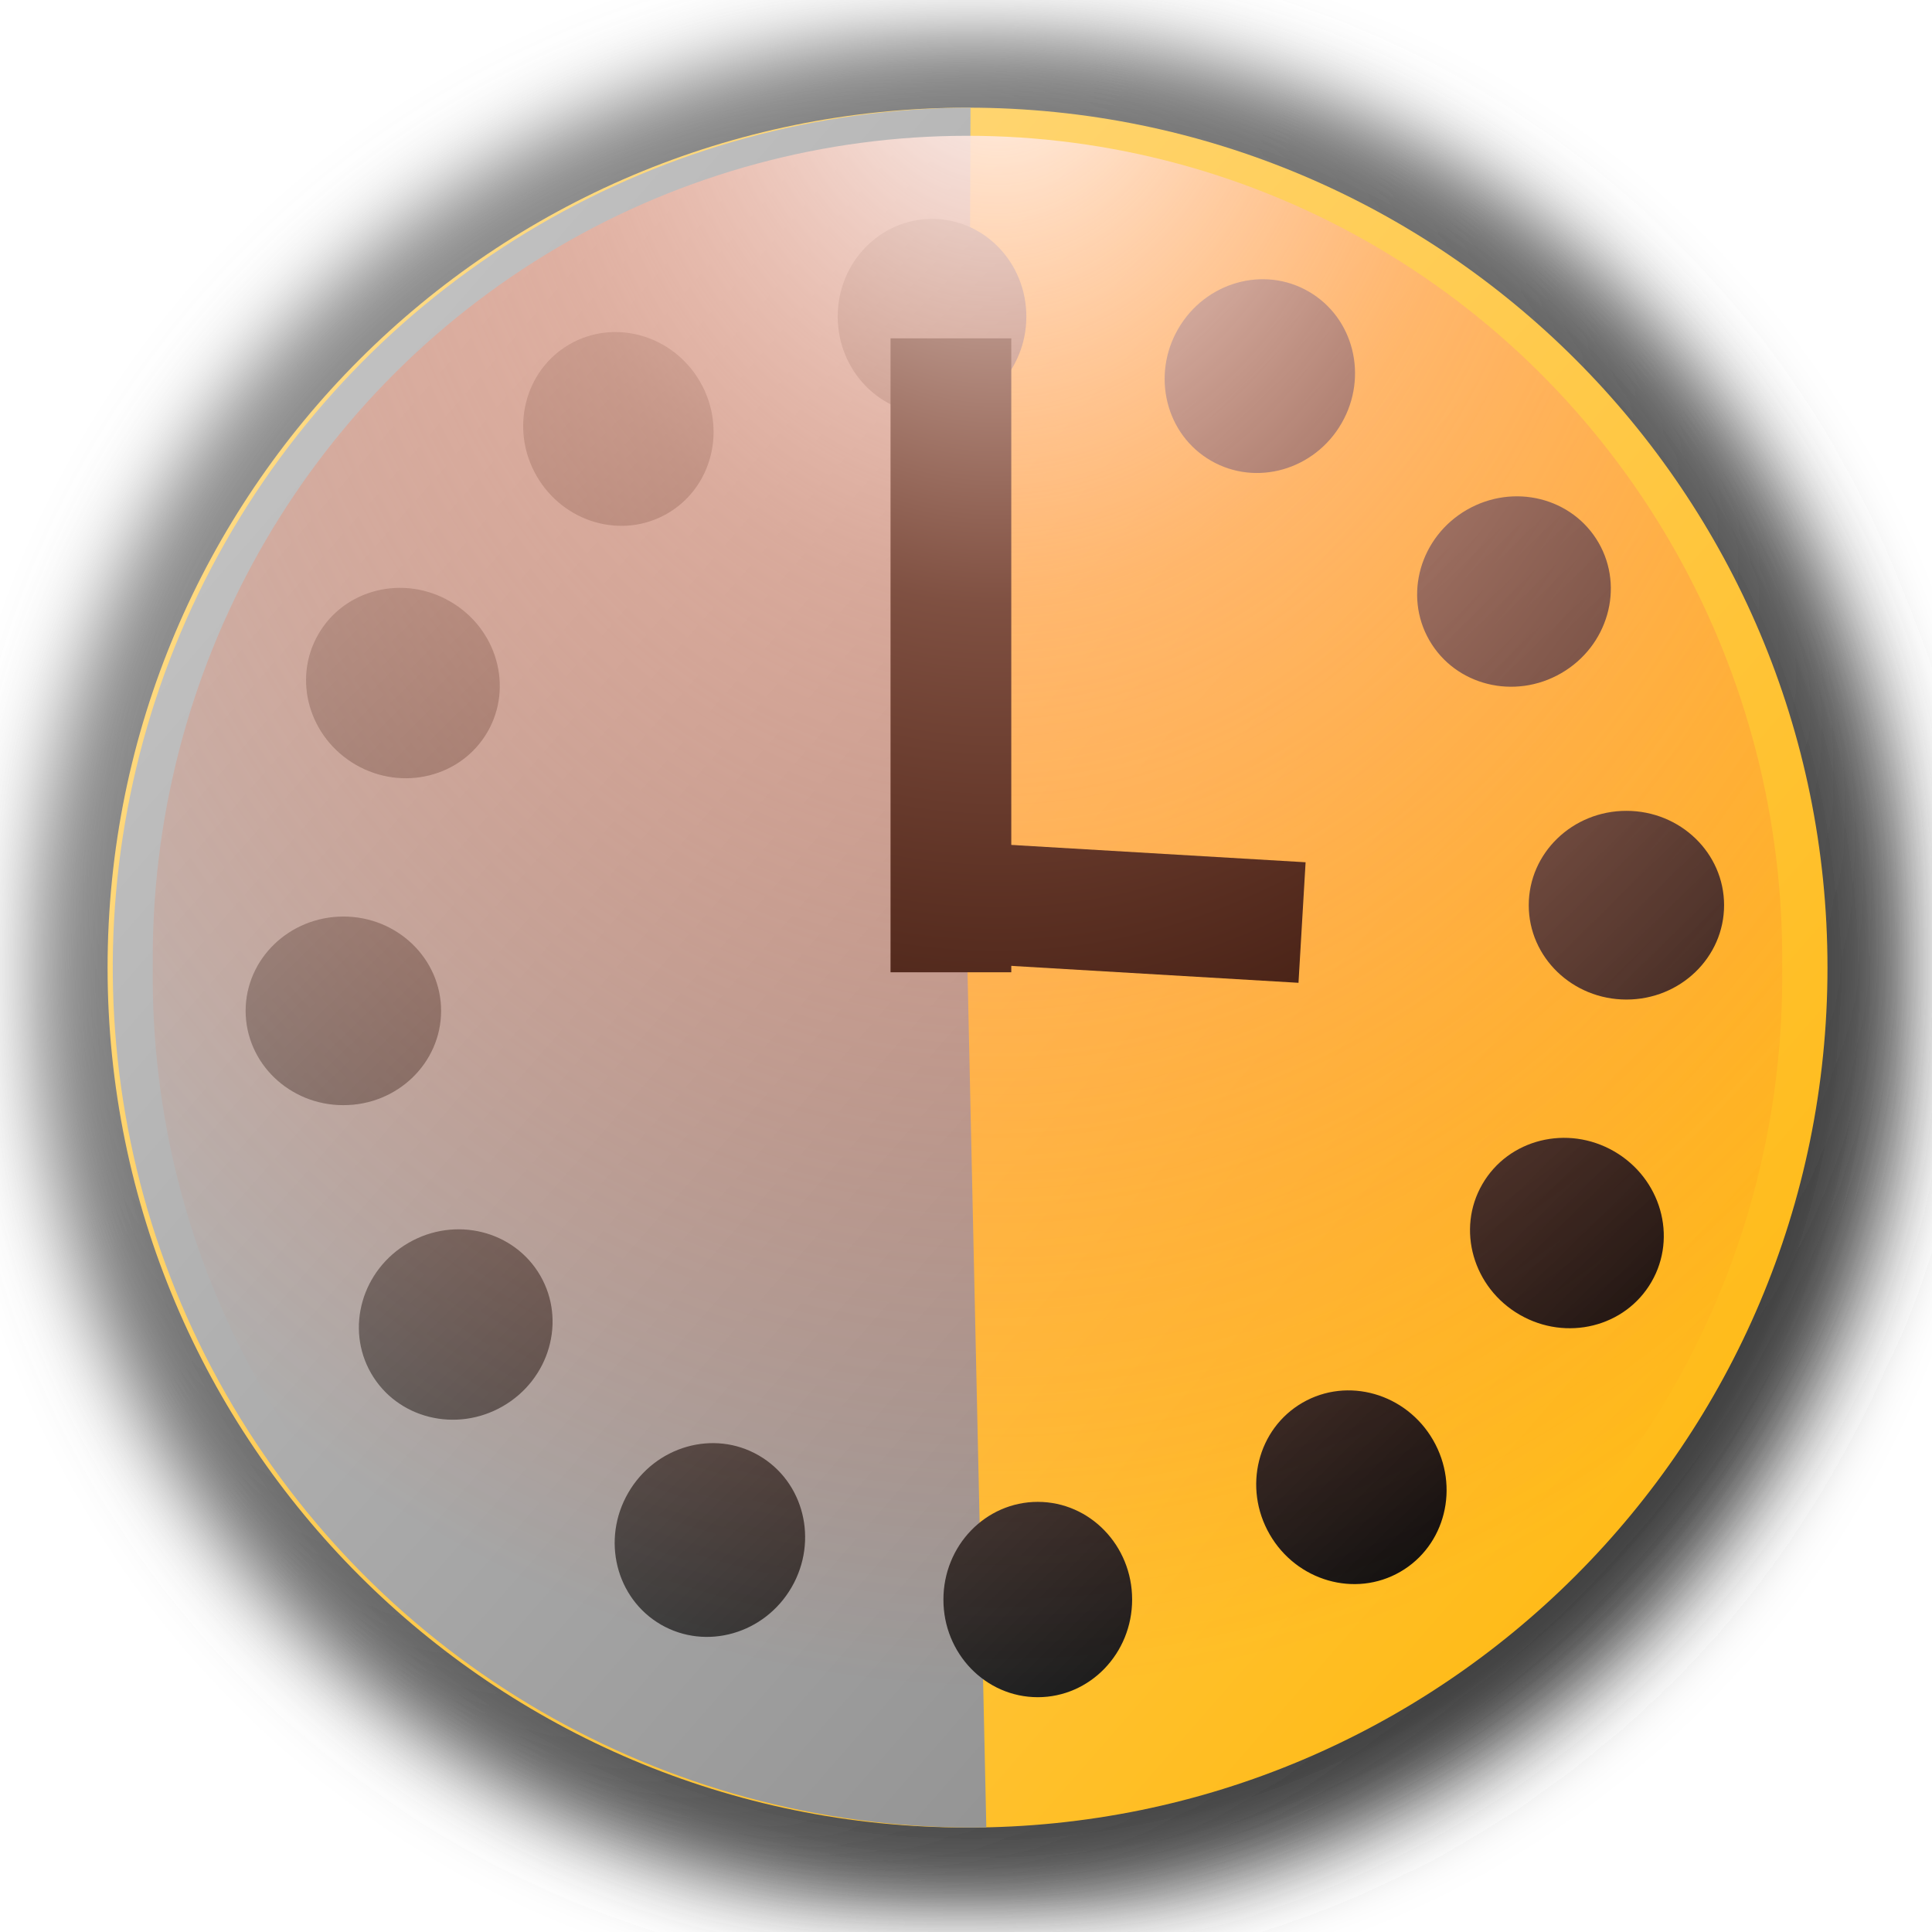
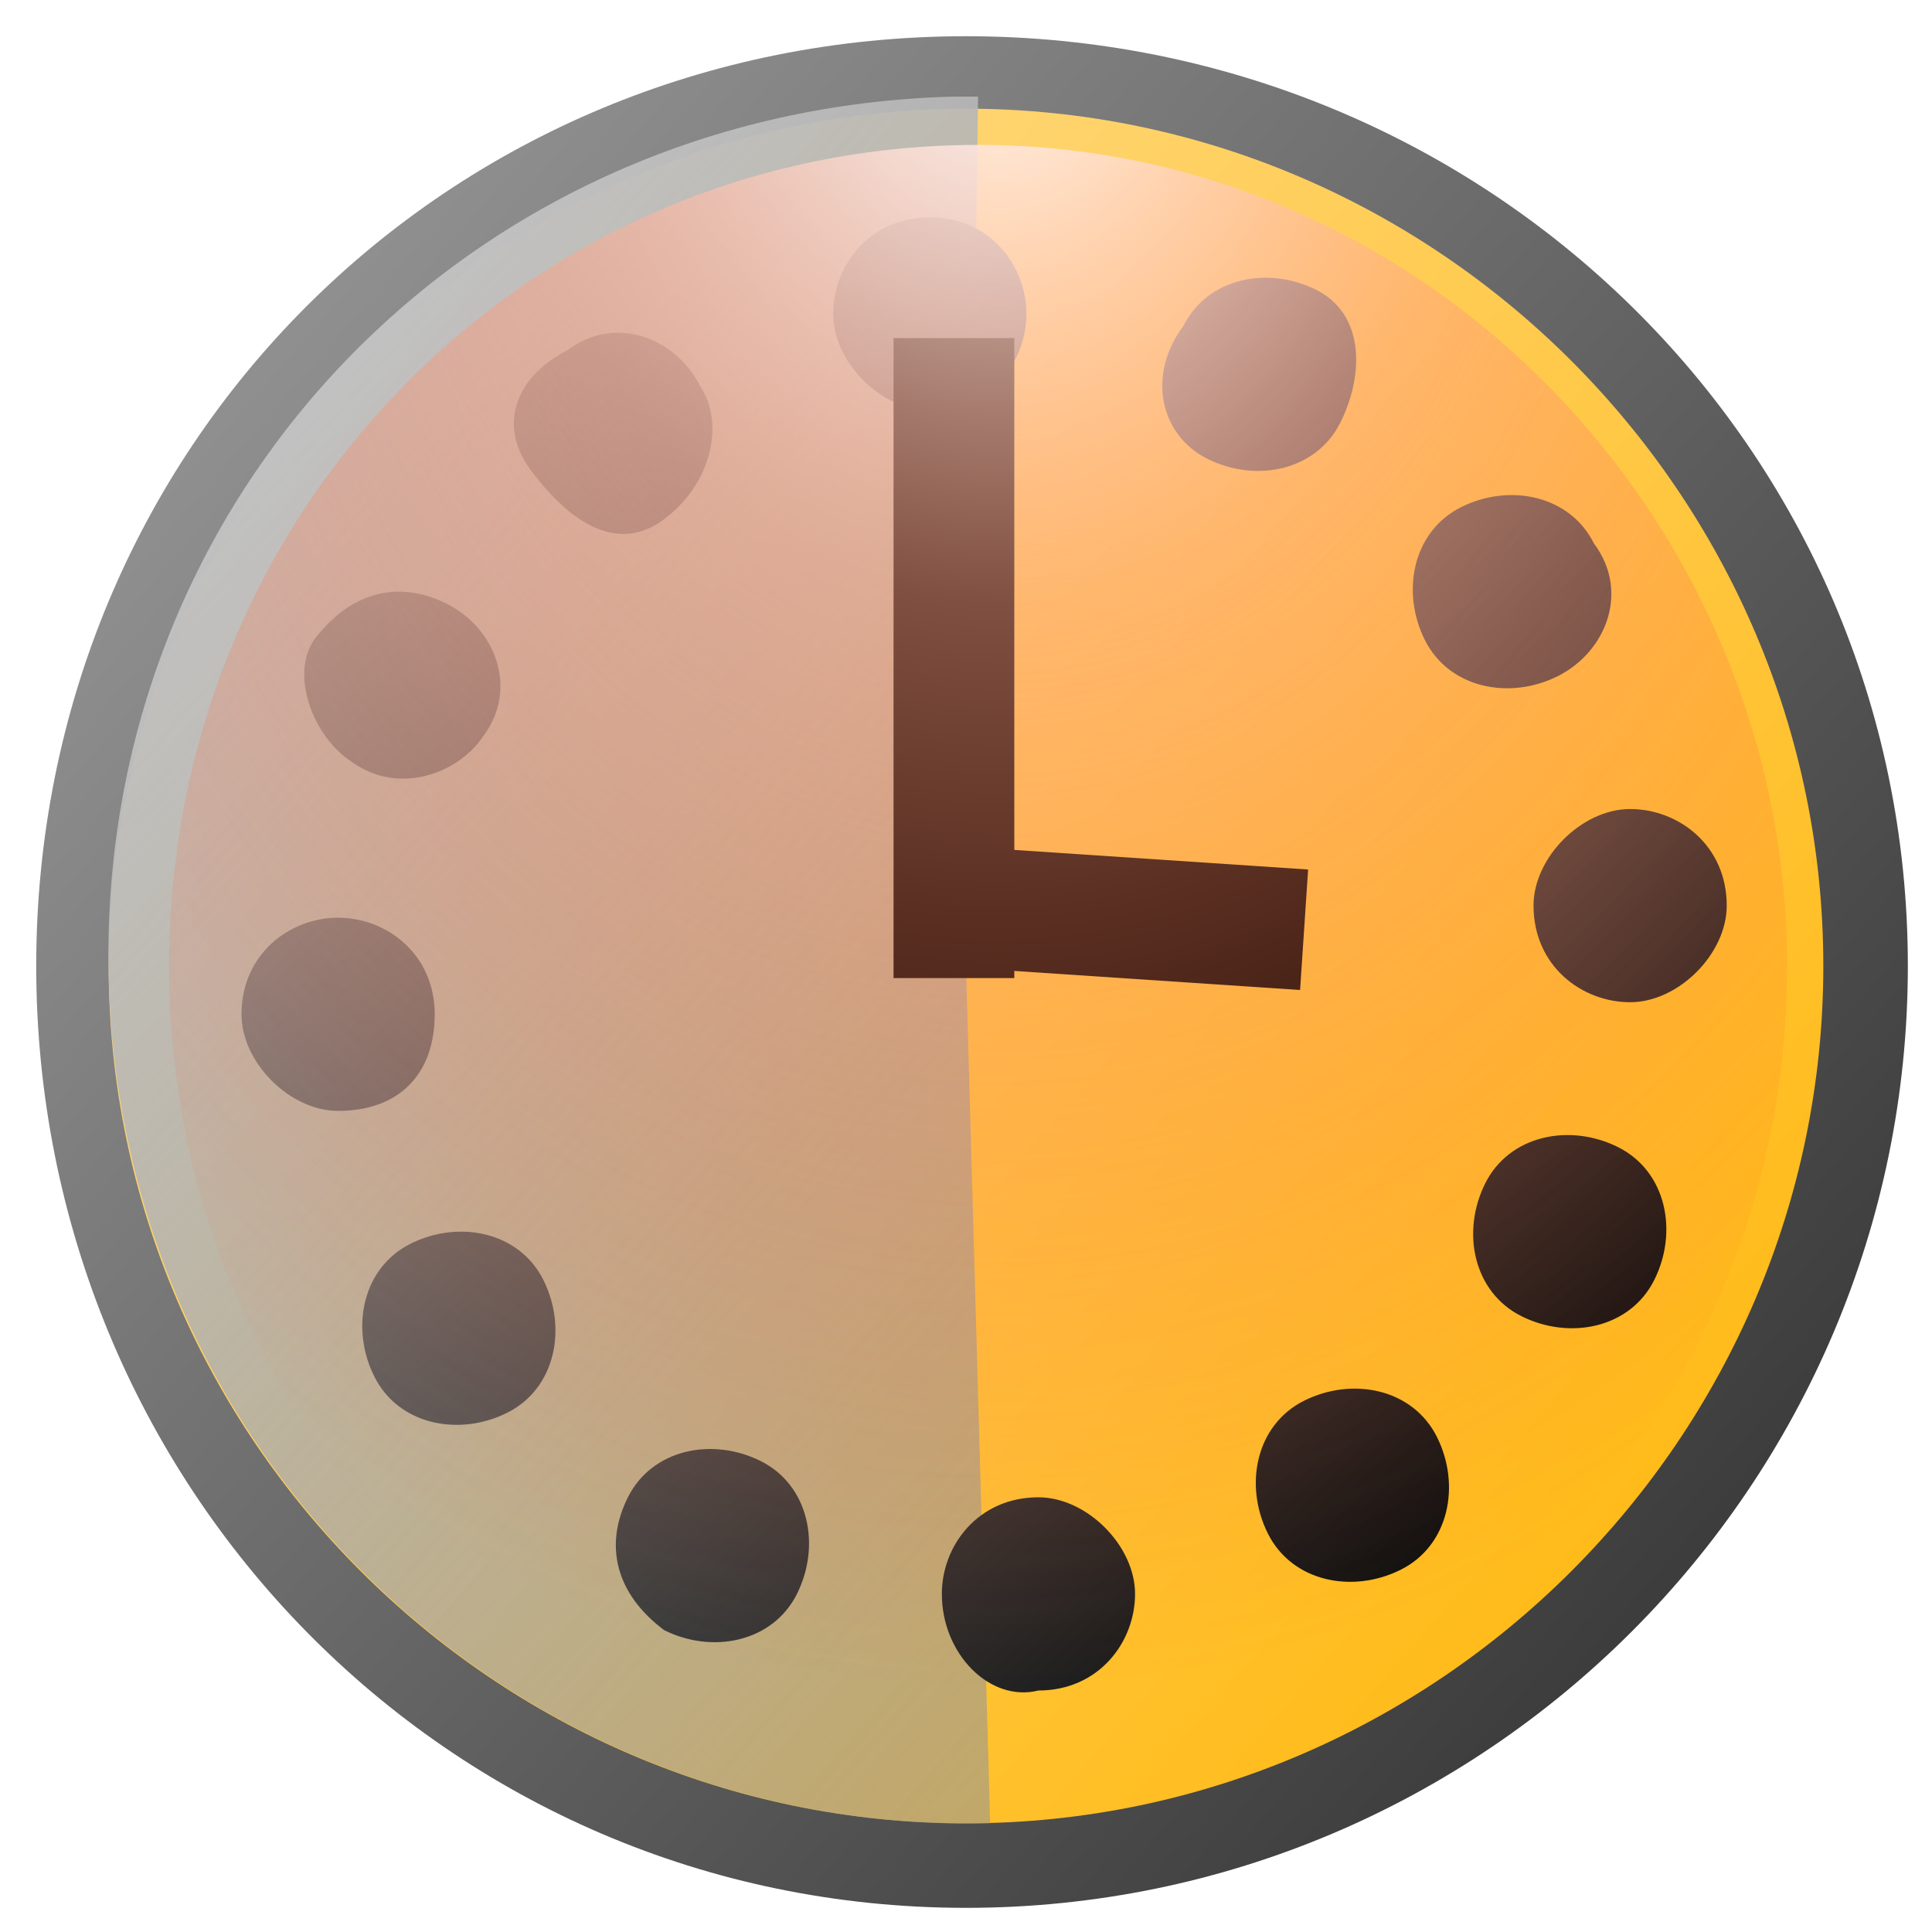
- <svg xmlns="http://www.w3.org/2000/svg" xmlns:xlink="http://www.w3.org/1999/xlink" width="16px" height="16px" id="svg2987" version="1.1">
-   <defs id="defs2989">
-     <linearGradient id="linearGradient4465">
-       <stop id="stop4467" offset="0" style="stop-color:#c1c1c1;stop-opacity:1;" />
-       <stop id="stop4469" offset="1" style="stop-color:#8c8c8c;stop-opacity:1;" />
+ <svg xmlns="http://www.w3.org/2000/svg" version="1.1" id="svg2987" x="0px" y="0px" width="16px" height="16px" viewBox="0 0 16 16" style="enable-background:new 0 0 16 16;" xml:space="preserve">
+   <style type="text/css">
+ 	.st0{fill:url(#path2997_1_);}
+ 	.st1{fill:url(#path4343_1_);}
+ 	.st2{fill:url(#path4462_1_);}
+ 	.st3{fill:url(#use4309_1_);}
+ 	.st4{fill:none;stroke:#000000;}
+ 	.st5{fill:url(#path4353_1_);}
+ </style>
+   <g id="layer4">
+     <linearGradient id="path2997_1_" gradientUnits="userSpaceOnUse" x1="2.121" y1="15.051" x2="13.934" y2="4.71" gradientTransform="matrix(1 0 0 -1 0 17.9116)">
+       <stop offset="0" style="stop-color:#909090" />
+       <stop offset="1" style="stop-color:#3C3C3C" />
    </linearGradient>
-     <linearGradient id="linearGradient4424">
-       <stop style="stop-color:#000000;stop-opacity:1;" offset="0" id="stop4426" />
-       <stop style="stop-color:#b3b3b3;stop-opacity:1;" offset="1" id="stop4428" />
+     <path id="path2997" class="st0" d="   M15.8,8c0,4.3-3.5,7.8-7.8,7.8S0.3,12.3,0.3,8S3.7,0.3,8,0.3S15.8,3.7,15.8,8z" />
+   </g>
+   <g id="layer1">
+     <linearGradient id="path4343_1_" gradientUnits="userSpaceOnUse" x1="47.364" y1="-30.192" x2="59.178" y2="-40.534" gradientTransform="matrix(0.9156 0 0 -0.9156 -40.7786 -24.3781)">
+       <stop offset="0" style="stop-color:#FFDA82" />
+       <stop offset="1" style="stop-color:#FFBB19" />
    </linearGradient>
-     <linearGradient id="linearGradient4357">
-       <stop id="stop4359" offset="0" style="stop-color:#ffffff;stop-opacity:1;" />
-       <stop style="stop-color:#ffa184;stop-opacity:0.498;" offset="0.364" id="stop4473" />
-       <stop id="stop4361" offset="1" style="stop-color:#ff440a;stop-opacity:0;" />
+     <path id="path4343" class="st1" d="   M15.1,8c0,3.9-3.2,7.1-7.1,7.1S0.9,11.9,0.9,8S4.1,0.9,8,0.9S15.1,4.1,15.1,8z" />
+   </g>
+   <g id="layer5">
+     <linearGradient id="path4462_1_" gradientUnits="userSpaceOnUse" x1="46.736" y1="-30.91" x2="58.55" y2="-41.251" gradientTransform="matrix(0.9156 0 0 -0.9156 -40.7786 -24.3781)">
+       <stop offset="0" style="stop-color:#C1C1C1" />
+       <stop offset="1" style="stop-color:#8C8C8C;stop-opacity:0.5" />
    </linearGradient>
-     <linearGradient id="linearGradient4347">
-       <stop id="stop4349" offset="0" style="stop-color:#909090;stop-opacity:1;" />
-       <stop id="stop4351" offset="1" style="stop-color:#3c3c3c;stop-opacity:1;" />
+     <path id="path4462" class="st2" d="   M8.2,15.1c-3.9,0.1-7.2-3-7.3-7s3-7.2,7-7.3c0.1,0,0.1,0,0.2,0L8,8L8.2,15.1z" />
+   </g>
+   <g id="layer2">
+     <linearGradient id="use4309_1_" gradientUnits="userSpaceOnUse" x1="-279.137" y1="-258.394" x2="-283.571" y2="-240.966" gradientTransform="matrix(0.7732 -0.4464 -0.4464 -0.7732 113.9199 -311.0659)">
+       <stop offset="0" style="stop-color:#000000" />
+       <stop offset="1" style="stop-color:#B3B3B3" />
    </linearGradient>
-     <linearGradient id="linearGradient3767">
-       <stop style="stop-color:#ffda82;stop-opacity:1;" offset="0" id="stop3769" />
-       <stop style="stop-color:#ffbb19;stop-opacity:1;" offset="1" id="stop3771" />
-     </linearGradient>
-     <linearGradient xlink:href="#linearGradient4347" id="linearGradient3779" x1="2.225" y1="2.83" x2="14.039" y2="13.172" gradientUnits="userSpaceOnUse" />
-     <filter id="filter4339">
-       <feGaussianBlur stdDeviation="0.324" id="feGaussianBlur4341" />
-     </filter>
-     <linearGradient xlink:href="#linearGradient3767" id="linearGradient4345" gradientUnits="userSpaceOnUse" x1="2.225" y1="2.83" x2="14.039" y2="13.172" />
-     <linearGradient xlink:href="#linearGradient4424" id="linearGradient4430" x1="10.74" y1="16.149" x2="6.306" y2="-1.28" gradientUnits="userSpaceOnUse" />
-     <radialGradient xlink:href="#linearGradient4357" id="radialGradient4440" gradientUnits="userSpaceOnUse" gradientTransform="matrix(1.571298,0.01074232,-0.01353758,1.980168,-4.565548,-0.6835587)" cx="8.198" cy="-0.08" fx="8.198" fy="-0.08" r="7.778" />
-     <linearGradient xlink:href="#linearGradient4465" id="linearGradient4471" gradientUnits="userSpaceOnUse" x1="2.225" y1="2.83" x2="14.039" y2="13.172" />
-   </defs>
-   <g id="layer4" style="display:inline">
-     <path style="fill:url(#linearGradient3779);fill-opacity:1;stroke:none;display:inline;filter:url(#filter4339)" id="path2997" d="m 15.822,8.133 a 7.778,7.778 0 1 1 -15.556,0 7.778,7.778 0 1 1 15.556,0 z" transform="translate(0,-0.08838835)" />
+     <path id="use4309" class="st3" d="M5.8,3.2C6,3.5,5.9,4,5.5,4.3S4.7,4.3,4.4,3.9S4.3,3.1,4.7,2.9   C5.1,2.6,5.6,2.8,5.8,3.2z M3.7,5C4.1,5.2,4.3,5.7,4,6.1C3.8,6.4,3.3,6.6,2.9,6.3C2.6,6.1,2.4,5.6,2.6,5.3C2.9,4.9,3.3,4.8,3.7,5z    M2.8,7.6c0.4,0,0.8,0.3,0.8,0.8S3.3,9.2,2.8,9.2C2.4,9.2,2,8.8,2,8.4C2,7.9,2.4,7.6,2.8,7.6z M3.4,10.3c0.4-0.2,0.9-0.1,1.1,0.3   c0.2,0.4,0.1,0.9-0.3,1.1c-0.4,0.2-0.9,0.1-1.1-0.3C2.9,11,3,10.5,3.4,10.3z M5.2,12.4c0.2-0.4,0.7-0.5,1.1-0.3   c0.4,0.2,0.5,0.7,0.3,1.1c-0.2,0.4-0.7,0.5-1.1,0.3C5.1,13.2,5,12.8,5.2,12.4z M7.8,13.2c0-0.4,0.3-0.8,0.8-0.8   c0.4,0,0.8,0.4,0.8,0.8c0,0.4-0.3,0.8-0.8,0.8C8.2,14.1,7.8,13.7,7.8,13.2z M10.5,12.7c-0.2-0.4-0.1-0.9,0.3-1.1s0.9-0.1,1.1,0.3   s0.1,0.9-0.3,1.1S10.7,13.1,10.5,12.7z M12.6,10.9c-0.4-0.2-0.5-0.7-0.3-1.1c0.2-0.4,0.7-0.5,1.1-0.3c0.4,0.2,0.5,0.7,0.3,1.1   C13.5,11,13,11.1,12.6,10.9z M13.5,8.3c-0.4,0-0.8-0.3-0.8-0.8c0-0.4,0.4-0.8,0.8-0.8c0.4,0,0.8,0.3,0.8,0.8   C14.3,7.9,13.9,8.3,13.5,8.3z M12.9,5.6c-0.4,0.2-0.9,0.1-1.1-0.3c-0.2-0.4-0.1-0.9,0.3-1.1C12.5,4,13,4.1,13.2,4.5   C13.5,4.9,13.3,5.4,12.9,5.6z M11.1,3.5C10.9,3.9,10.4,4,10,3.8S9.5,3.1,9.8,2.7c0.2-0.4,0.7-0.5,1.1-0.3S11.3,3.1,11.1,3.5z    M8.5,2.6c0,0.4-0.3,0.8-0.8,0.8c-0.4,0-0.8-0.4-0.8-0.8c0-0.4,0.3-0.8,0.8-0.8C8.2,1.8,8.5,2.2,8.5,2.6z" />
+     <path id="path4436" class="st4" d="M7.9,2.8v5.3" />
+     <path id="path4438" class="st4" d="M7.8,7.5l3,0.2" />
  </g>
-   <g id="layer1" style="display:inline">
-     <path transform="matrix(0.9156293,0,0,0.9156293,0.6473722,0.5665854)" d="m 15.822,8.133 a 7.778,7.778 0 1 1 -15.556,0 7.778,7.778 0 1 1 15.556,0 z" id="path4343" style="fill:url(#linearGradient4345);fill-opacity:1;stroke:none" />
-   </g>
-   <g id="layer5" style="display:inline">
-     <path style="fill:url(#linearGradient4471);fill-opacity:1;stroke:none;display:inline" id="path4462" d="M 8.214,15.91 A 7.778,7.778 0 1 1 8.071,0.355 L 8.043,8.133 z" transform="matrix(0.9156293,0,0,0.9156293,0.6473722,0.5665854)" />
-   </g>
-   <g id="layer2" style="display:inline">
-     <path id="use4309" transform="matrix(0.773237,-0.4464286,0.4464286,0.773237,-1.97159,5.552933)" style="fill:url(#linearGradient4430);fill-opacity:1;stroke:none" d="M 8.875,2.031 C 8.875,2.532 8.483,2.938 8,2.938 7.517,2.938 7.125,2.532 7.125,2.031 7.125,1.531 7.517,1.125 8,1.125 c 0.483,0 0.875,0.406 0.875,0.906 z M 5.848,2.636 C 6.099,3.069 5.962,3.617 5.544,3.858 5.125,4.1 4.583,3.944 4.333,3.511 4.083,3.077 4.219,2.53 4.638,2.289 5.056,2.047 5.598,2.202 5.848,2.636 z M 3.53,4.673 C 3.963,4.923 4.119,5.465 3.877,5.884 3.635,6.302 3.088,6.439 2.655,6.188 2.221,5.938 2.066,5.396 2.307,4.977 2.549,4.559 3.096,4.423 3.53,4.673 z m -0.99,2.923 c 0.501,0 0.906,0.392 0.906,0.875 0,0.483 -0.406,0.875 -0.906,0.875 -0.501,0 -0.906,-0.392 -0.906,-0.875 0,-0.483 0.406,-0.875 0.906,-0.875 z M 3.145,10.623 c 0.433,-0.25 0.981,-0.114 1.222,0.305 0.242,0.419 0.086,0.961 -0.347,1.211 C 3.586,12.389 3.039,12.252 2.797,11.834 2.556,11.415 2.711,10.873 3.145,10.623 z m 2.037,2.319 c 0.25,-0.433 0.792,-0.589 1.211,-0.347 0.419,0.242 0.555,0.789 0.305,1.222 -0.25,0.433 -0.792,0.589 -1.211,0.347 C 5.068,13.922 4.931,13.375 5.182,12.942 z m 2.923,0.99 c 0,-0.501 0.392,-0.906 0.875,-0.906 0.483,0 0.875,0.406 0.875,0.906 0,0.501 -0.392,0.906 -0.875,0.906 -0.483,0 -0.875,-0.406 -0.875,-0.906 z M 11.132,13.327 c -0.25,-0.433 -0.114,-0.981 0.305,-1.222 0.419,-0.242 0.961,-0.086 1.211,0.347 0.25,0.433 0.114,0.981 -0.305,1.222 -0.419,0.242 -0.961,0.086 -1.211,-0.347 z m 2.319,-2.037 c -0.433,-0.25 -0.589,-0.792 -0.347,-1.211 0.242,-0.419 0.789,-0.555 1.222,-0.305 0.433,0.25 0.589,0.792 0.347,1.211 -0.242,0.419 -0.789,0.555 -1.222,0.305 z M 14.44,8.366 c -0.501,0 -0.906,-0.392 -0.906,-0.875 0,-0.483 0.406,-0.875 0.906,-0.875 0.501,0 0.906,0.392 0.906,0.875 0,0.483 -0.406,0.875 -0.906,0.875 z M 13.835,5.34 C 13.402,5.59 12.855,5.454 12.613,5.035 12.371,4.617 12.527,4.074 12.96,3.824 c 0.433,-0.25 0.981,-0.114 1.222,0.305 0.242,0.419 0.086,0.961 -0.347,1.211 z M 11.798,3.021 C 11.548,3.454 11.006,3.61 10.588,3.368 10.169,3.127 10.033,2.579 10.283,2.146 10.533,1.712 11.075,1.557 11.494,1.799 11.912,2.04 12.049,2.587 11.798,3.021 z" />
-     <path style="fill:none;stroke:#000000;stroke-width:1px;stroke-linecap:butt;stroke-linejoin:miter;stroke-opacity:1" d="m 7.875,2.802 0,5.25" id="path4436" />
-     <path style="fill:none;stroke:#000000;stroke-width:1px;stroke-linecap:butt;stroke-linejoin:miter;stroke-opacity:1" d="M 7.778,7.463 10.783,7.64" id="path4438" />
-   </g>
-   <g id="layer3" style="display:inline">
-     <path style="fill:url(#radialGradient4440);fill-opacity:1;stroke:none" id="path4353" d="m 15.412,8.133 a 7.369,7.437 0 1 1 -14.737,0 7.369,7.437 0 1 1 14.737,0 z" transform="matrix(0.9156293,0,0,0.9156293,0.6473722,0.5665854)" />
+   <g id="layer3">
+     <radialGradient id="path4353_1_" cx="-139.211" cy="240.137" r="7.778" gradientTransform="matrix(1.4387 9.835983e-03 1.239541e-02 -1.8131 205.5727 436.6378)" gradientUnits="userSpaceOnUse">
+       <stop offset="0" style="stop-color:#FFFFFF" />
+       <stop offset="0.364" style="stop-color:#FFA184;stop-opacity:0.498" />
+       <stop offset="1" style="stop-color:#FF440A;stop-opacity:0" />
+     </radialGradient>
+     <path id="path4353" class="st5" d="   M14.8,8c0,3.8-3,6.8-6.7,6.8s-6.7-3-6.7-6.8s3-6.8,6.7-6.8S14.8,4.3,14.8,8z" />
  </g>
</svg>
